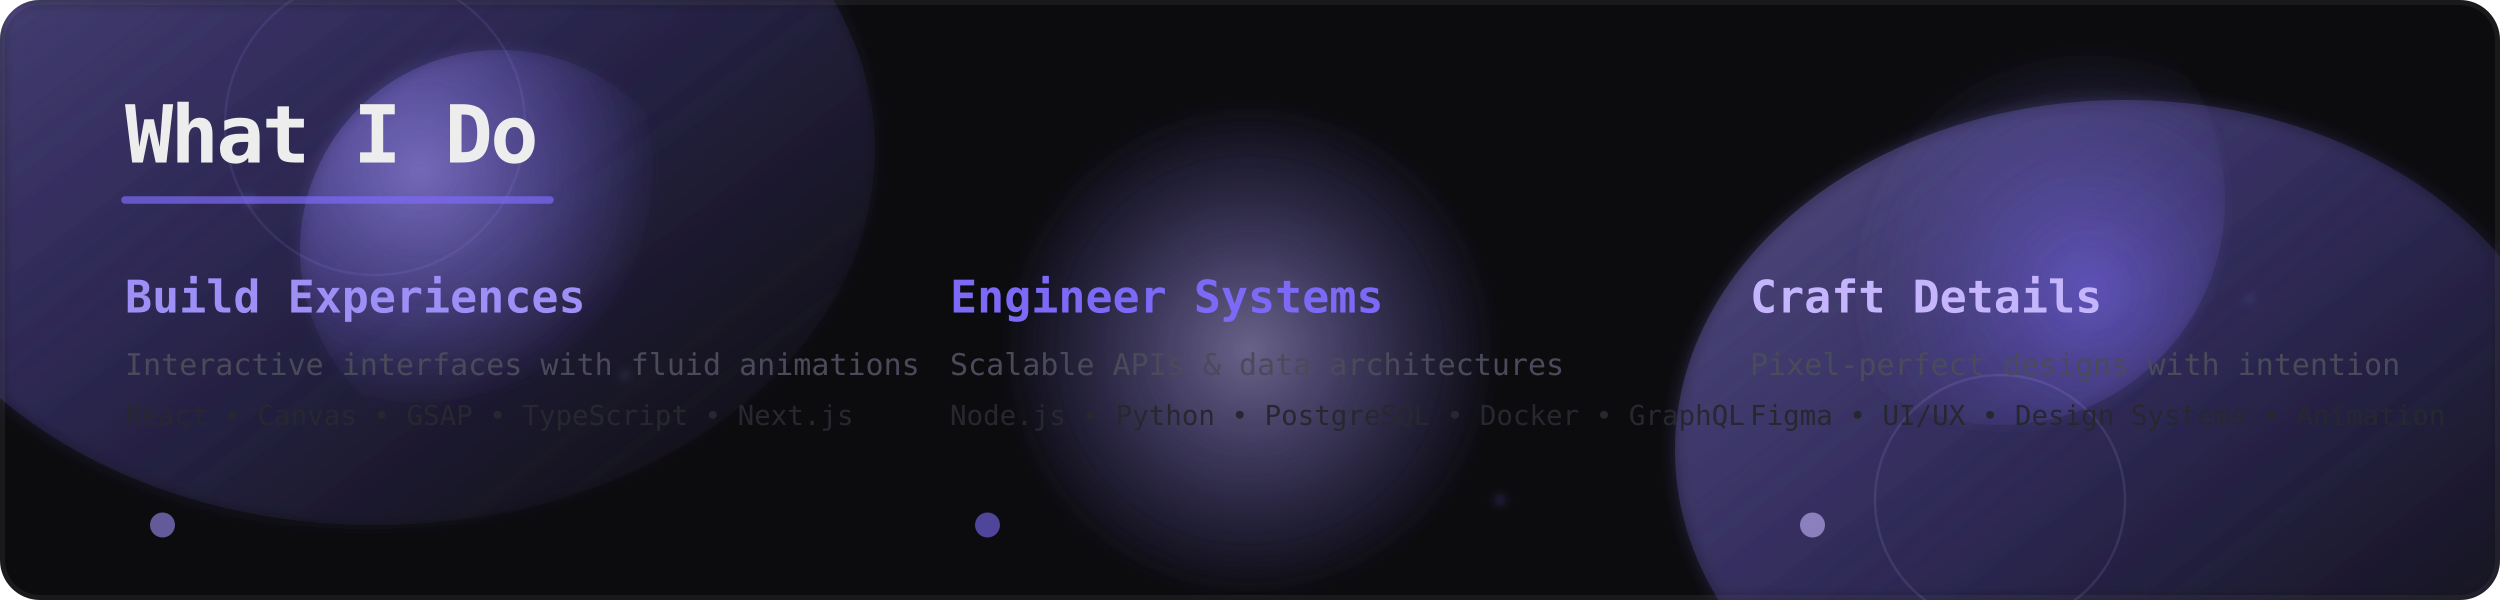
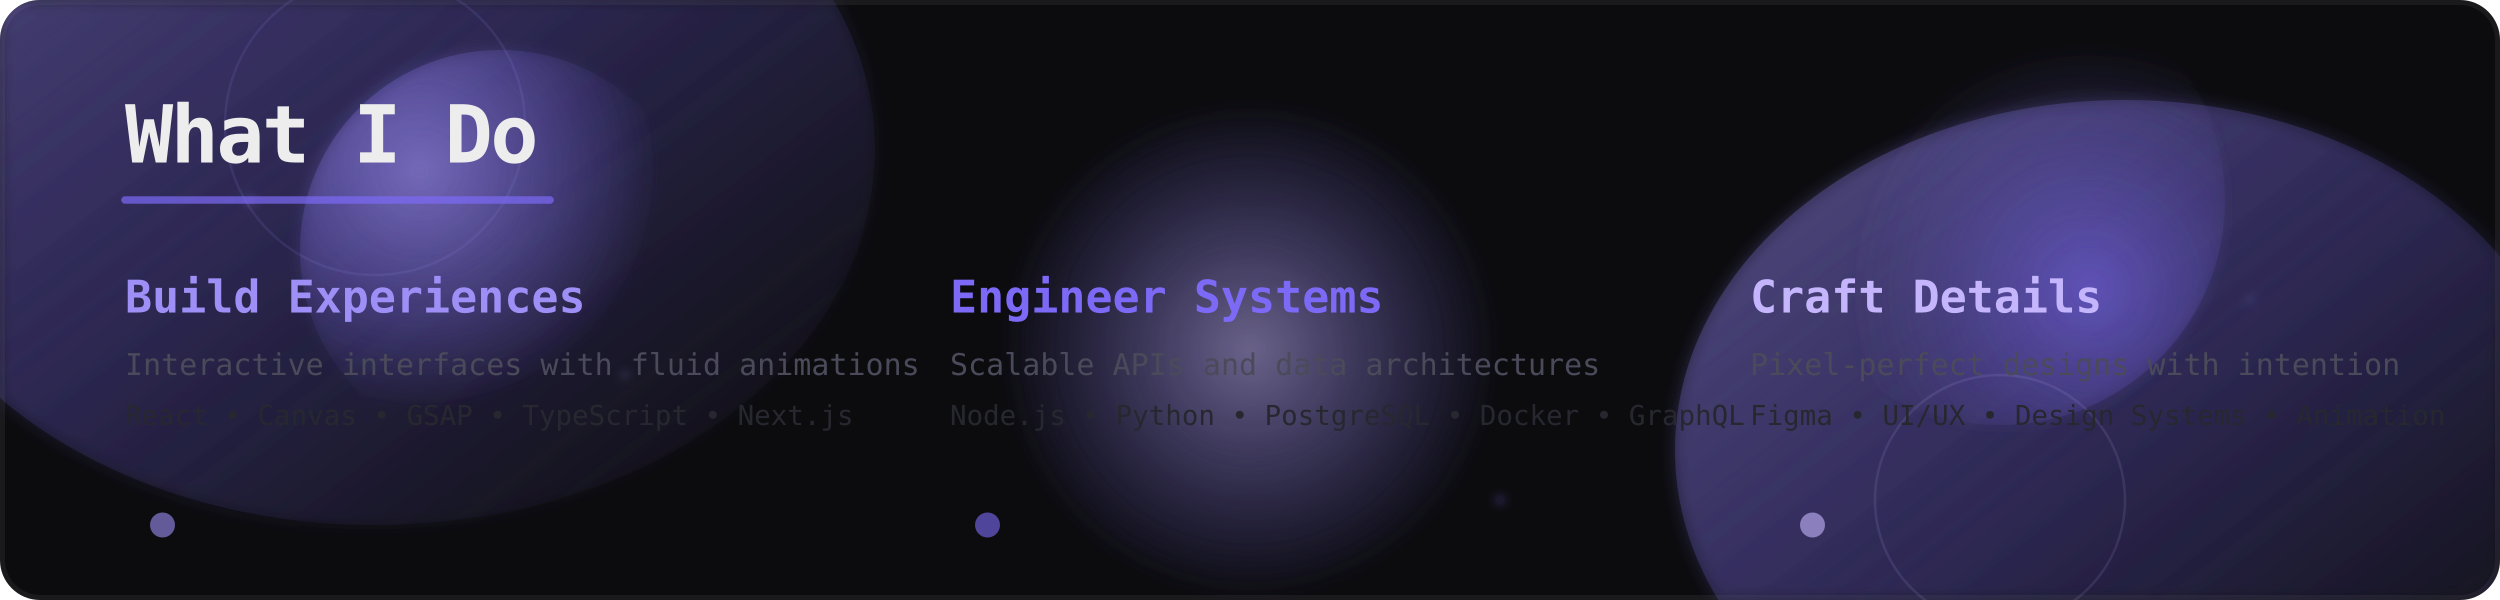
<svg xmlns="http://www.w3.org/2000/svg" width="1000" height="240" viewBox="0 0 1000 240">
  <defs>
    <linearGradient id="whatFlow1" x1="0%" y1="0%" x2="100%" y2="100%">
      <stop offset="0%" stop-color="#9d8ff5" stop-opacity="0.3" />
      <stop offset="50%" stop-color="#7c6af7" stop-opacity="0.15" />
      <stop offset="100%" stop-color="#5a4fa5" stop-opacity="0" />
    </linearGradient>
    <radialGradient id="whatPulse1" cx="30%" cy="30%" r="60%">
      <stop offset="0%" stop-color="#9d8ff5" stop-opacity="0.4" />
      <stop offset="100%" stop-color="#7c6af7" stop-opacity="0" />
    </radialGradient>
    <radialGradient id="whatPulse2" cx="50%" cy="50%" r="50%">
      <stop offset="0%" stop-color="#c4b5fd" stop-opacity="0.3" />
      <stop offset="100%" stop-color="#7c6af7" stop-opacity="0" />
    </radialGradient>
    <radialGradient id="whatPulse3" cx="70%" cy="70%" r="55%">
      <stop offset="0%" stop-color="#7c6af7" stop-opacity="0.35" />
      <stop offset="100%" stop-color="#5a4fa5" stop-opacity="0" />
    </radialGradient>
    <filter id="whatSoftGlow">
      <feGaussianBlur stdDeviation="3" />
      <feMerge>
        <feMergeNode />
        <feMergeNode in="SourceGraphic" />
      </feMerge>
    </filter>
    <filter id="whatParticleGlow">
      <feGaussianBlur stdDeviation="2" />
    </filter>
    <clipPath id="whatClip">
      <rect width="1000" height="240" rx="16" />
    </clipPath>
    <style>
    @keyframes whatFloat1 { 0%, 100% { transform: translateY(0px); } 50% { transform: translateY(-15px); } }
    @keyframes whatFloat2 { 0%, 100% { transform: translateY(0px); } 50% { transform: translateY(-12px); } }
    @keyframes whatFloat3 { 0%, 100% { transform: translateY(0px); } 50% { transform: translateY(-18px); } }
    @keyframes whatPulse { 0%, 100% { opacity: 0.3; } 50% { opacity: 0.7; } }
    @keyframes whatGlowExpand { 0%, 100% { r: 80; opacity: 0.2; } 50% { r: 120; opacity: 0.4; } }
    @keyframes whatGlowExpand2 { 0%, 100% { r: 100; opacity: 0.15; } 50% { r: 150; opacity: 0.35; } }
    @keyframes whatGlowExpand3 { 0%, 100% { r: 90; opacity: 0.2; } 50% { r: 130; opacity: 0.4; } }
    @keyframes whatParticleFlow { 0% { transform: translateX(-100px) translateY(-50px); opacity: 0; } 50% { opacity: 1; } 100% { transform: translateX(100px) translateY(50px); opacity: 0; } }
  </style>
  </defs>
  <rect width="1000" height="240" rx="16" fill="#0c0c0f" />
  <rect width="998" height="238" x="1" y="1" rx="15" fill="none" stroke="rgba(255,255,255,0.06)" stroke-width="2" />
  <g clip-path="url(#whatClip)">
    <ellipse cx="150" cy="60" rx="200" ry="150" fill="url(#whatFlow1)" filter="url(#whatSoftGlow)">
      <animate attributeName="opacity" values="0.3;0.6;0.3" dur="7s" repeatCount="indefinite" />
    </ellipse>
    <ellipse cx="850" cy="180" rx="180" ry="140" fill="url(#whatFlow1)" filter="url(#whatSoftGlow)">
      <animate attributeName="opacity" values="0.2;0.5;0.2" dur="8s" repeatCount="indefinite" />
    </ellipse>
    <circle cx="200" cy="100" r="80" fill="url(#whatPulse1)" filter="url(#whatSoftGlow)">
      <animate attributeName="r" values="80;120;80" dur="6s" repeatCount="indefinite" keyTimes="0;0.5;1" />
      <animate attributeName="opacity" values="0.3;0.5;0.3" dur="6s" repeatCount="indefinite" />
    </circle>
    <circle cx="500" cy="140" r="100" fill="url(#whatPulse2)" filter="url(#whatSoftGlow)">
      <animate attributeName="r" values="100;150;100" dur="7s" repeatCount="indefinite" keyTimes="0;0.5;1" />
      <animate attributeName="opacity" values="0.2;0.4;0.2" dur="7s" repeatCount="indefinite" />
    </circle>
    <circle cx="800" cy="80" r="90" fill="url(#whatPulse3)" filter="url(#whatSoftGlow)">
      <animate attributeName="r" values="90;130;90" dur="6.5s" repeatCount="indefinite" keyTimes="0;0.5;1" />
      <animate attributeName="opacity" values="0.25;0.45;0.25" dur="6.5s" repeatCount="indefinite" />
    </circle>
    <g id="particles" opacity="0.5" filter="url(#whatParticleGlow)">
      <circle cx="100" cy="80" r="1.5" fill="#9d8ff5">
        <animate attributeName="cy" values="80;50;80" dur="5s" repeatCount="indefinite" />
        <animate attributeName="opacity" values="0.2;0.7;0.2" dur="5s" repeatCount="indefinite" />
      </circle>
      <circle cx="250" cy="150" r="1" fill="#c4b5fd">
        <animate attributeName="cy" values="150;110;150" dur="6s" repeatCount="indefinite" />
        <animate attributeName="opacity" values="0.3;0.8;0.3" dur="6s" repeatCount="indefinite" />
      </circle>
      <circle cx="600" cy="200" r="1.5" fill="#7c6af7">
        <animate attributeName="cy" values="200;160;200" dur="7s" repeatCount="indefinite" />
        <animate attributeName="opacity" values="0.25;0.6;0.25" dur="7s" repeatCount="indefinite" />
      </circle>
      <circle cx="900" cy="120" r="1" fill="#9d8ff5">
        <animate attributeName="cy" values="120;80;120" dur="5.5s" repeatCount="indefinite" />
        <animate attributeName="opacity" values="0.4;0.8;0.4" dur="5.5s" repeatCount="indefinite" />
      </circle>
    </g>
    <g opacity="0.12">
      <circle cx="150" cy="50" r="60" fill="none" stroke="#9d8ff5" stroke-width="1">
        <animate attributeName="r" values="60;80;60" dur="5s" repeatCount="indefinite" />
        <animate attributeName="opacity" values="0.3;0.1;0.3" dur="5s" repeatCount="indefinite" />
      </circle>
      <circle cx="800" cy="200" r="50" fill="none" stroke="#c4b5fd" stroke-width="1">
        <animate attributeName="r" values="50;70;50" dur="6s" repeatCount="indefinite" />
        <animate attributeName="opacity" values="0.25;0.08;0.25" dur="6s" repeatCount="indefinite" />
      </circle>
    </g>
    <text x="50" y="65" font-family="'Fira Code', monospace" font-size="32" font-weight="700" fill="#ededed" letter-spacing="-1">
    What I Do
  </text>
    <line x1="50" y1="80" x2="220" y2="80" stroke="#7c6af7" stroke-width="3" opacity="0.7" stroke-linecap="round" />
    <text x="50" y="125" font-family="'Fira Code', monospace" font-size="18" font-weight="600" fill="#9d8ff5">
    Build Experiences
  </text>
    <text x="50" y="150" font-family="monospace" font-size="12" fill="#4a4a5a">
    Interactive interfaces with fluid animations
  </text>
    <text x="50" y="170" font-family="monospace" font-size="11" fill="#272730">
    React • Canvas • GSAP • TypeScript • Next.js
  </text>
    <text x="380" y="125" font-family="'Fira Code', monospace" font-size="18" font-weight="600" fill="#7c6af7">
    Engineer Systems
  </text>
    <text x="380" y="150" font-family="monospace" font-size="12" fill="#4a4a5a">
-     Scalable APIs &amp; data architectures
+     Scalable APIs and data architectures
  </text>
    <text x="380" y="170" font-family="monospace" font-size="11" fill="#272730">
    Node.js • Python • PostgreSQL • Docker • GraphQL
  </text>
    <text x="700" y="125" font-family="'Fira Code', monospace" font-size="18" font-weight="600" fill="#c4b5fd">
    Craft Details
  </text>
    <text x="700" y="150" font-family="monospace" font-size="12" fill="#4a4a5a">
    Pixel-perfect designs with intention
  </text>
    <text x="700" y="170" font-family="monospace" font-size="11" fill="#272730">
    Figma • UI/UX • Design Systems • Animation
  </text>
    <circle cx="65" cy="210" r="5" fill="#9d8ff5" opacity="0.6">
      <animate attributeName="r" values="5;7;5" dur="2s" repeatCount="indefinite" />
    </circle>
    <circle cx="395" cy="210" r="5" fill="#7c6af7" opacity="0.6">
      <animate attributeName="r" values="5;7;5" dur="2.2s" repeatCount="indefinite" />
    </circle>
    <circle cx="725" cy="210" r="5" fill="#c4b5fd" opacity="0.6">
      <animate attributeName="r" values="5;7;5" dur="2.4s" repeatCount="indefinite" />
    </circle>
  </g>
</svg>
